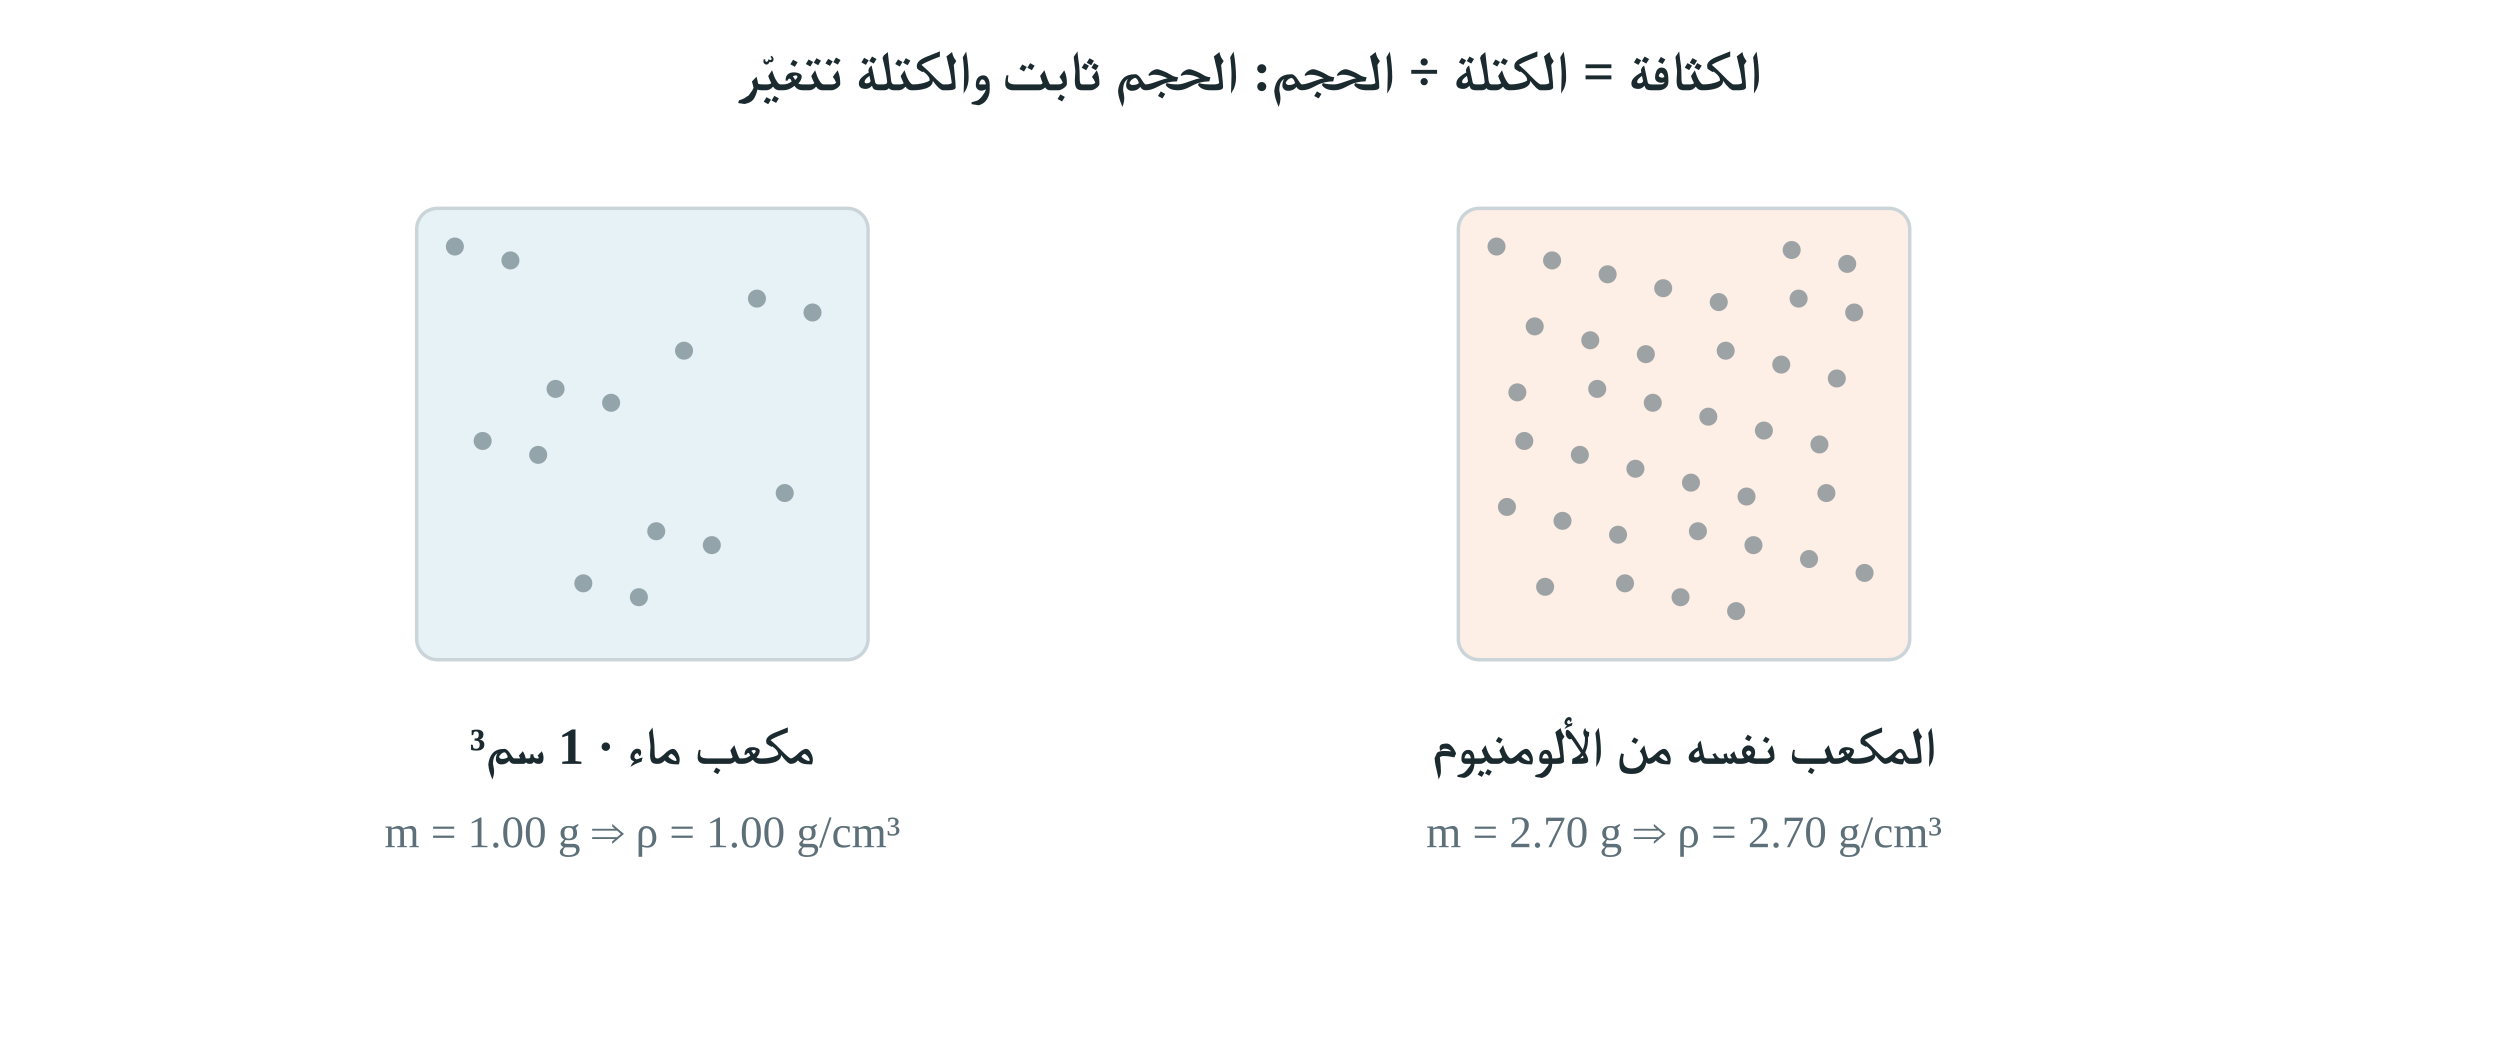
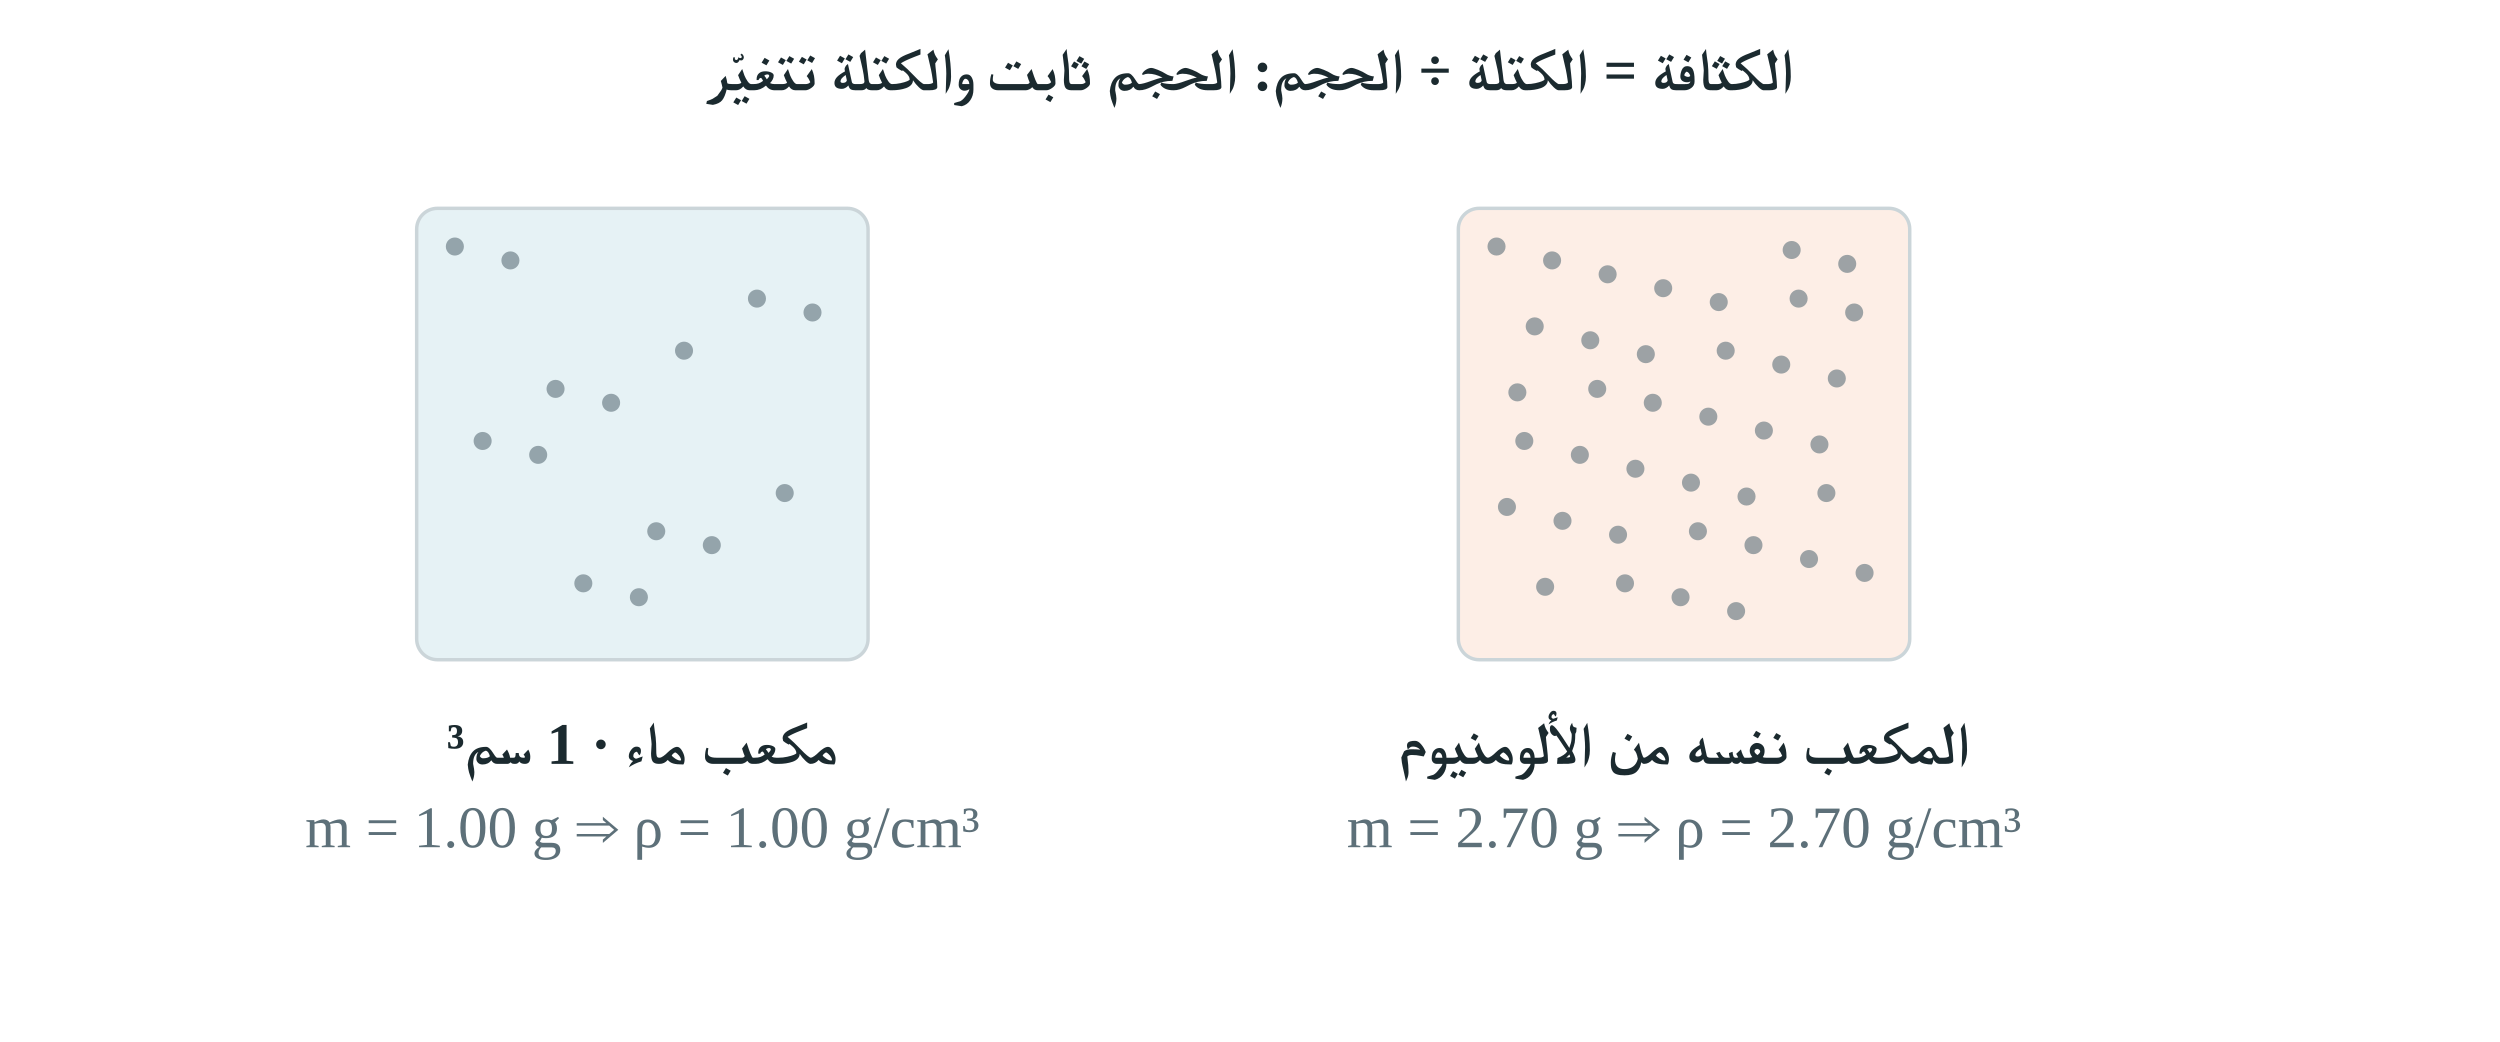
<svg xmlns="http://www.w3.org/2000/svg" viewBox="0 0 720 300" width="720" height="300" role="img" aria-labelledby="t">
  <g font-family="inherit" direction="rtl">
-     <text x="360" y="26" font-size="16" fill="#1b2a2f" text-anchor="middle" font-weight="700" direction="rtl">الكثافة = الكتلة ÷ الحجم: الحجم ثابت والكتلة تتغيّر</text>
+     <text x="360" y="26" font-size="17" fill="#1b2a2f" text-anchor="middle" font-weight="700" direction="rtl">الكثافة = الكتلة ÷ الحجم: الحجم ثابت والكتلة تتغيّر</text>
    <rect x="120" y="60" width="130" height="130" rx="6" fill="#e6f2f5" stroke="#cbd5d9" />
    <circle cx="131" cy="71" r="2.6" fill="#5d7079" opacity="0.6" />
    <circle cx="160" cy="112" r="2.6" fill="#5d7079" opacity="0.6" />
    <circle cx="189" cy="153" r="2.6" fill="#5d7079" opacity="0.6" />
    <circle cx="218" cy="86" r="2.6" fill="#5d7079" opacity="0.6" />
    <circle cx="139" cy="127" r="2.6" fill="#5d7079" opacity="0.6" />
    <circle cx="168" cy="168" r="2.6" fill="#5d7079" opacity="0.6" />
    <circle cx="197" cy="101" r="2.6" fill="#5d7079" opacity="0.6" />
    <circle cx="226" cy="142" r="2.6" fill="#5d7079" opacity="0.6" />
    <circle cx="147" cy="75" r="2.6" fill="#5d7079" opacity="0.6" />
    <circle cx="176" cy="116" r="2.6" fill="#5d7079" opacity="0.6" />
    <circle cx="205" cy="157" r="2.6" fill="#5d7079" opacity="0.6" />
    <circle cx="234" cy="90" r="2.6" fill="#5d7079" opacity="0.6" />
    <circle cx="155" cy="131" r="2.6" fill="#5d7079" opacity="0.6" />
    <circle cx="184" cy="172" r="2.6" fill="#5d7079" opacity="0.6" />
-     <text x="185" y="220" font-size="15" fill="#1b2a2f" text-anchor="middle" font-weight="600" direction="rtl">مكعب ماء · 1 سم³</text>
-     <text x="185" y="244" font-size="13" fill="#5d7079" text-anchor="middle" direction="rtl">m = 1.00 g ⇒ ρ = 1.00 g/cm³</text>
+     <text x="185" y="220" font-size="17" fill="#1b2a2f" text-anchor="middle" font-weight="600" direction="rtl">مكعب ماء · 1 سم³</text>
+     <text x="185" y="244" font-size="17" fill="#5d7079" text-anchor="middle" direction="rtl">m = 1.00 g ⇒ ρ = 1.00 g/cm³</text>
    <rect x="420" y="60" width="130" height="130" rx="6" fill="#fdeee6" stroke="#cbd5d9" />
    <circle cx="431" cy="71" r="2.6" fill="#5d7079" opacity="0.6" />
    <circle cx="460" cy="112" r="2.6" fill="#5d7079" opacity="0.6" />
    <circle cx="489" cy="153" r="2.6" fill="#5d7079" opacity="0.6" />
    <circle cx="518" cy="86" r="2.6" fill="#5d7079" opacity="0.6" />
    <circle cx="439" cy="127" r="2.6" fill="#5d7079" opacity="0.6" />
    <circle cx="468" cy="168" r="2.6" fill="#5d7079" opacity="0.6" />
    <circle cx="497" cy="101" r="2.6" fill="#5d7079" opacity="0.6" />
    <circle cx="526" cy="142" r="2.6" fill="#5d7079" opacity="0.6" />
    <circle cx="447" cy="75" r="2.6" fill="#5d7079" opacity="0.6" />
    <circle cx="476" cy="116" r="2.6" fill="#5d7079" opacity="0.6" />
    <circle cx="505" cy="157" r="2.6" fill="#5d7079" opacity="0.6" />
    <circle cx="534" cy="90" r="2.6" fill="#5d7079" opacity="0.6" />
    <circle cx="455" cy="131" r="2.6" fill="#5d7079" opacity="0.6" />
    <circle cx="484" cy="172" r="2.6" fill="#5d7079" opacity="0.6" />
    <circle cx="513" cy="105" r="2.6" fill="#5d7079" opacity="0.6" />
    <circle cx="434" cy="146" r="2.6" fill="#5d7079" opacity="0.6" />
    <circle cx="463" cy="79" r="2.6" fill="#5d7079" opacity="0.6" />
    <circle cx="492" cy="120" r="2.6" fill="#5d7079" opacity="0.6" />
    <circle cx="521" cy="161" r="2.6" fill="#5d7079" opacity="0.6" />
    <circle cx="442" cy="94" r="2.6" fill="#5d7079" opacity="0.6" />
    <circle cx="471" cy="135" r="2.6" fill="#5d7079" opacity="0.6" />
    <circle cx="500" cy="176" r="2.6" fill="#5d7079" opacity="0.6" />
    <circle cx="529" cy="109" r="2.6" fill="#5d7079" opacity="0.6" />
    <circle cx="450" cy="150" r="2.6" fill="#5d7079" opacity="0.6" />
    <circle cx="479" cy="83" r="2.6" fill="#5d7079" opacity="0.6" />
    <circle cx="508" cy="124" r="2.6" fill="#5d7079" opacity="0.6" />
    <circle cx="537" cy="165" r="2.6" fill="#5d7079" opacity="0.6" />
    <circle cx="458" cy="98" r="2.6" fill="#5d7079" opacity="0.6" />
    <circle cx="487" cy="139" r="2.6" fill="#5d7079" opacity="0.6" />
    <circle cx="516" cy="72" r="2.6" fill="#5d7079" opacity="0.6" />
    <circle cx="437" cy="113" r="2.6" fill="#5d7079" opacity="0.6" />
    <circle cx="466" cy="154" r="2.6" fill="#5d7079" opacity="0.6" />
    <circle cx="495" cy="87" r="2.6" fill="#5d7079" opacity="0.6" />
    <circle cx="524" cy="128" r="2.6" fill="#5d7079" opacity="0.6" />
    <circle cx="445" cy="169" r="2.6" fill="#5d7079" opacity="0.6" />
    <circle cx="474" cy="102" r="2.6" fill="#5d7079" opacity="0.6" />
    <circle cx="503" cy="143" r="2.6" fill="#5d7079" opacity="0.6" />
    <circle cx="532" cy="76" r="2.6" fill="#5d7079" opacity="0.6" />
-     <text x="485" y="220" font-size="15" fill="#1b2a2f" text-anchor="middle" font-weight="600" direction="rtl">المكعب نفسه من الألومنيوم</text>
-     <text x="485" y="244" font-size="13" fill="#5d7079" text-anchor="middle" direction="rtl">m = 2.70 g ⇒ ρ = 2.70 g/cm³</text>
+     <text x="485" y="220" font-size="17" fill="#1b2a2f" text-anchor="middle" font-weight="600" direction="rtl">المكعب نفسه من الألومنيوم</text>
+     <text x="485" y="244" font-size="17" fill="#5d7079" text-anchor="middle" direction="rtl">m = 2.70 g ⇒ ρ = 2.70 g/cm³</text>
  </g>
</svg>
